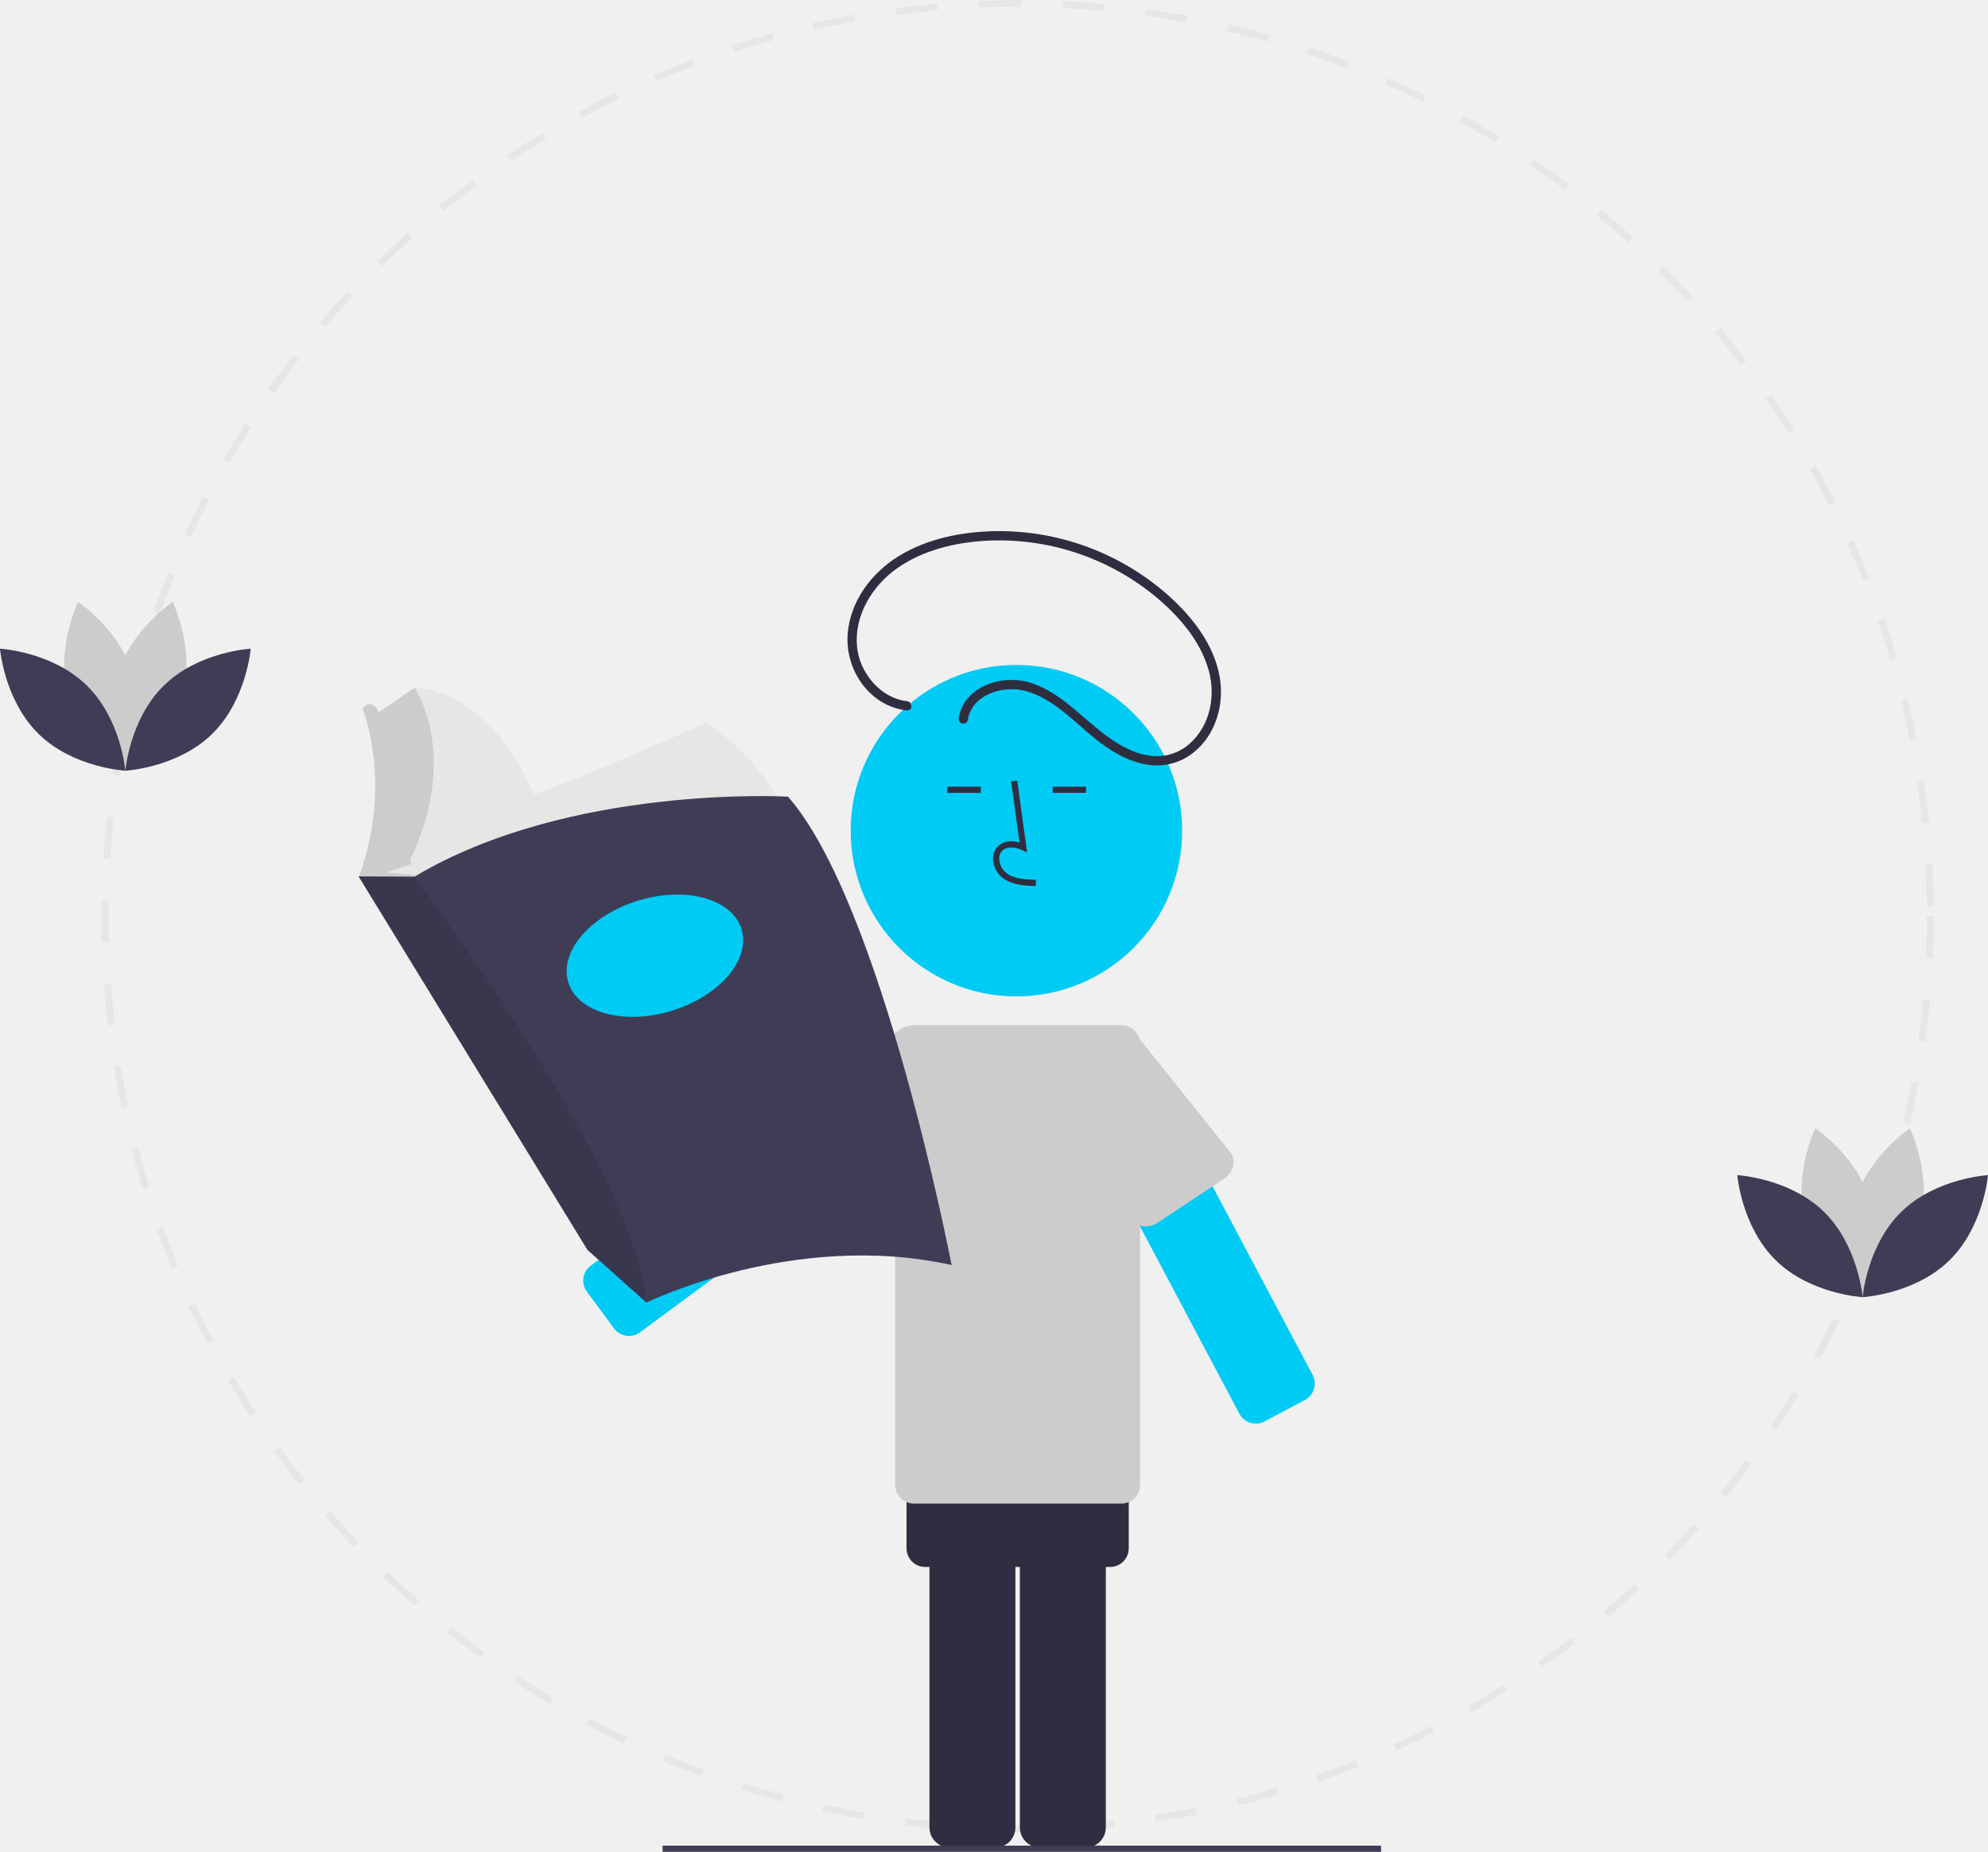
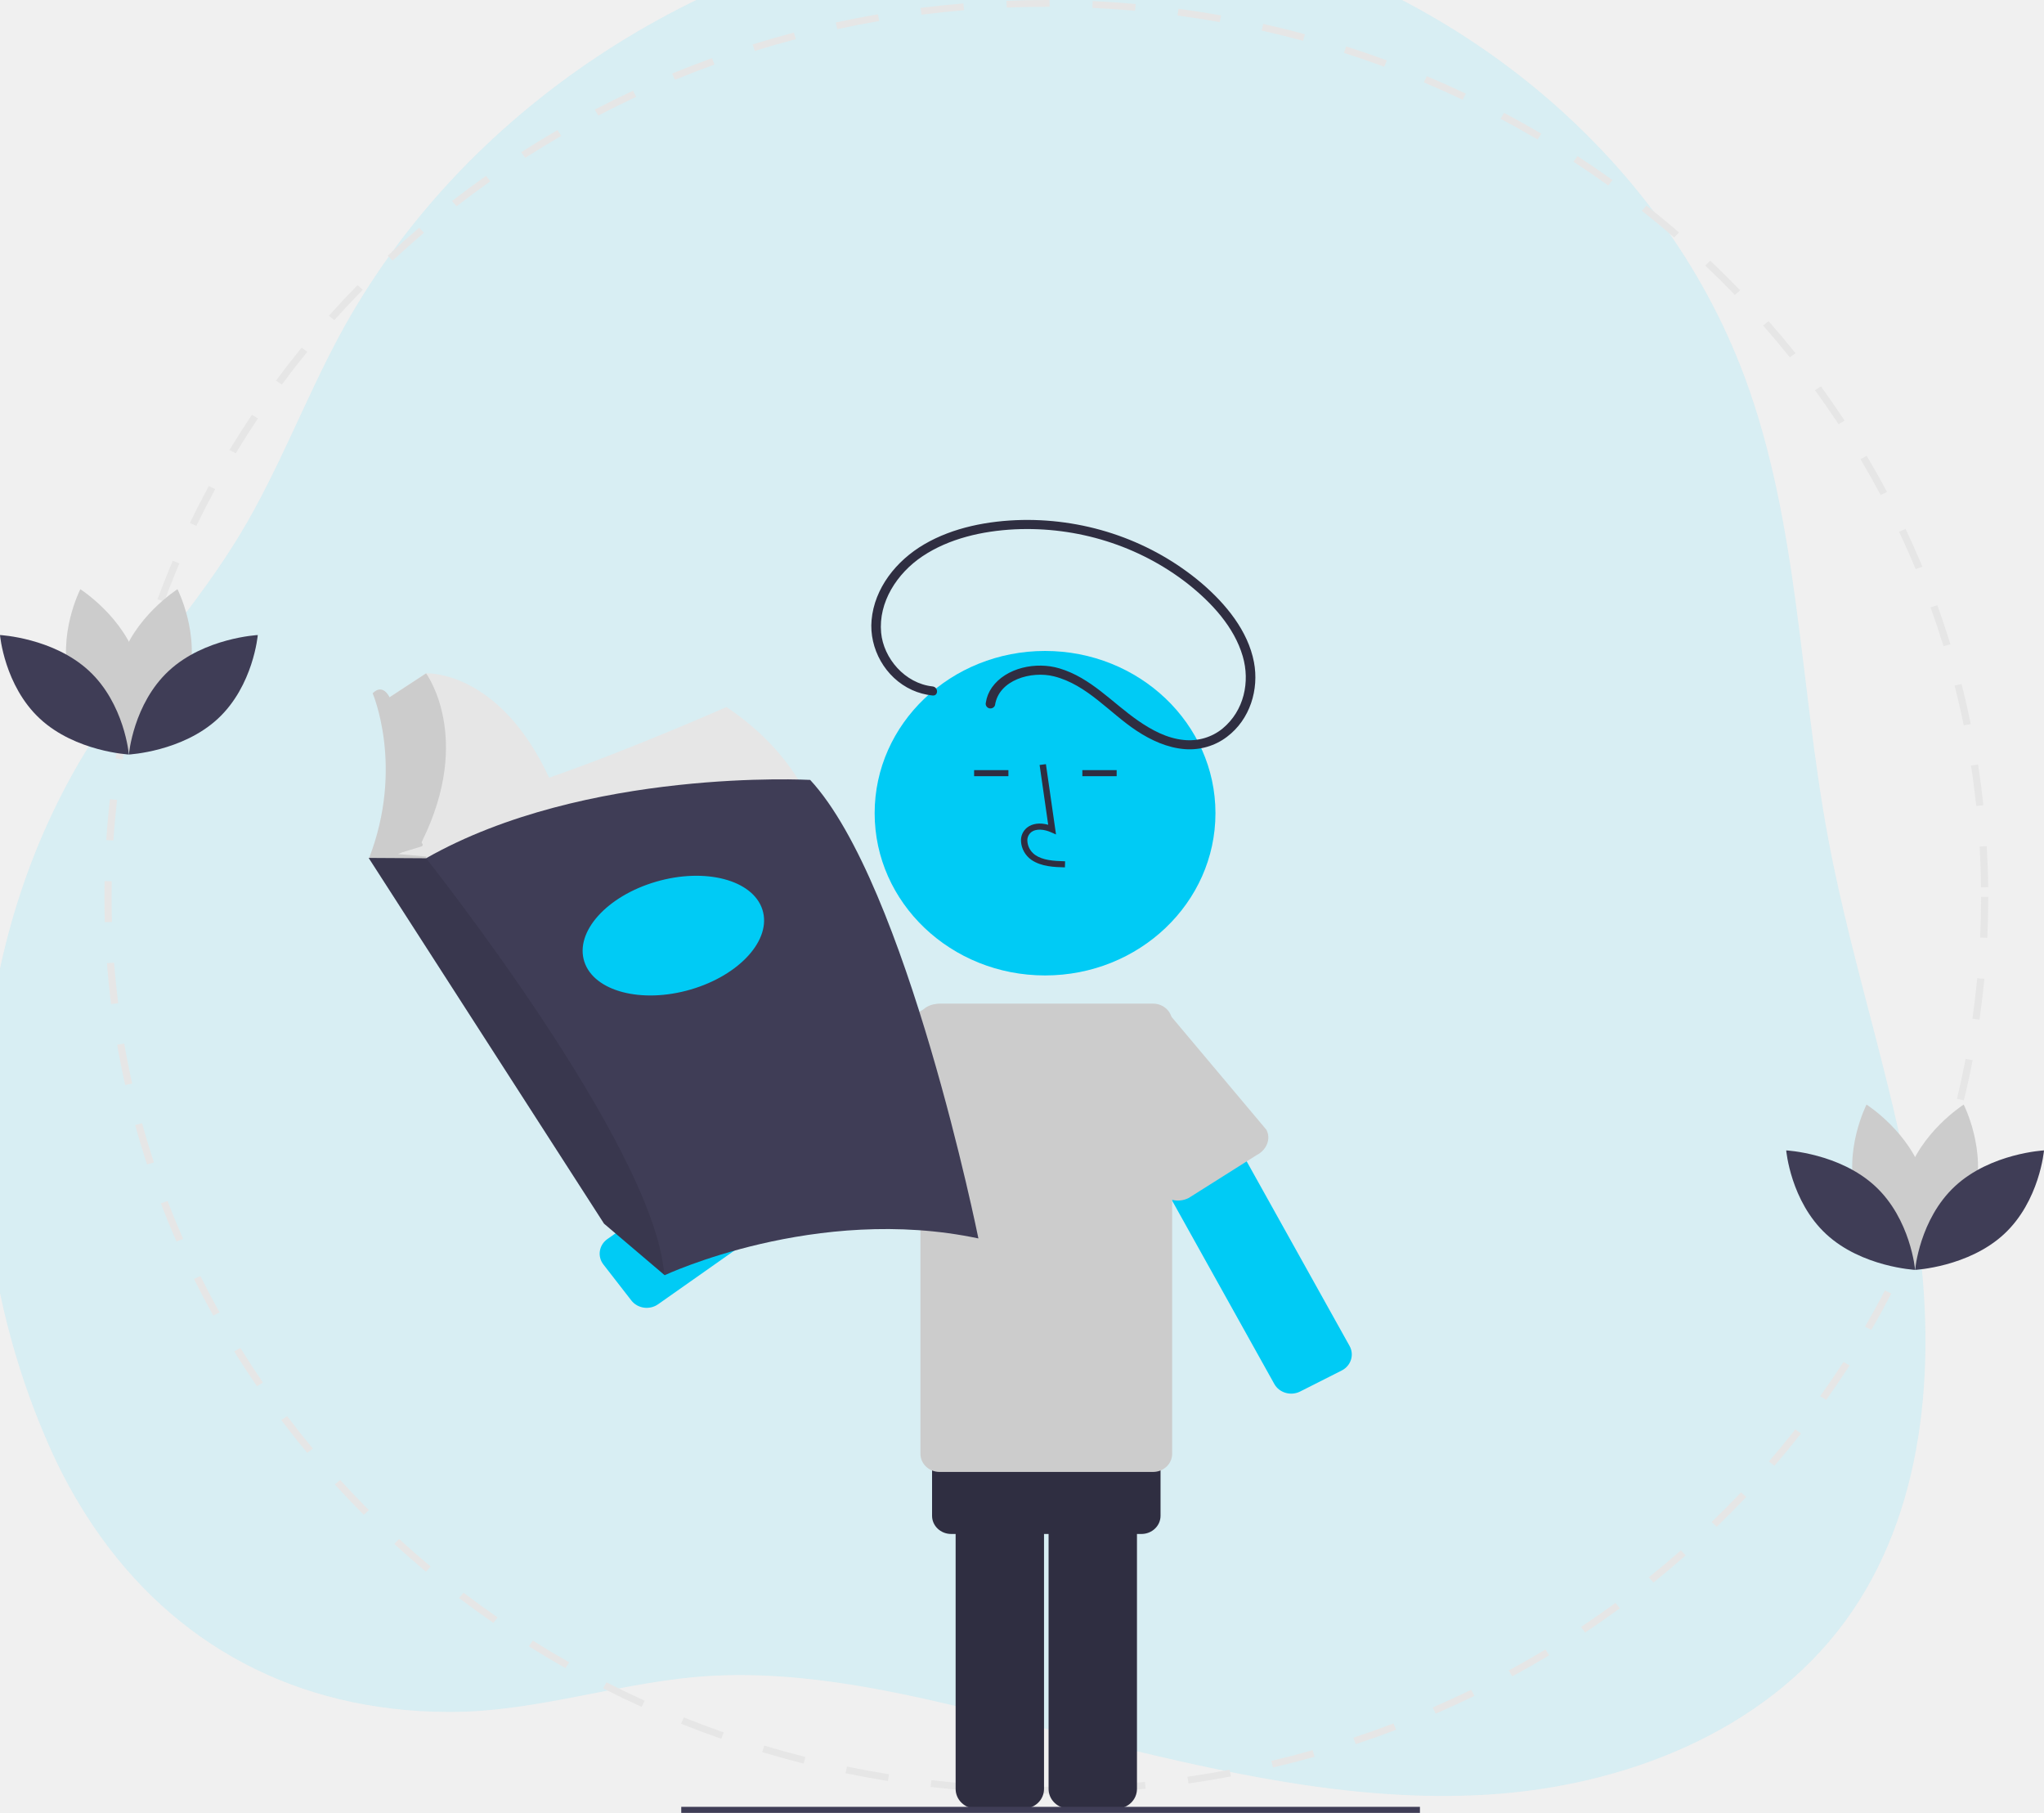
- <svg xmlns="http://www.w3.org/2000/svg" data-name="Layer 1" width="641.963" height="598" viewBox="0 0 641.963 598">
-   <path d="M607.641,742.658c-3.121,0-6.273-.049-9.368-.146l.07-2.247c4.443.138,8.978.177,13.442.115l.031,2.25Q609.732,742.657,607.641,742.658Zm17.711-.522-.132-2.245c4.45-.263,8.957-.632,13.396-1.096l.235,2.236c-4.473.469-9.014.841-13.499,1.105Zm-40.601-.35c-4.487-.344-9.022-.794-13.478-1.341l.275-2.232c4.422.542,8.922.99,13.375,1.33Zm67.533-2.474-.337-2.223c4.421-.671,8.877-1.45,13.239-2.317l.438,2.206c-4.396.873-8.884,1.659-13.34,2.334Zm-94.412-.823c-4.433-.751-8.907-1.615-13.299-2.568l.477-2.199c4.358.947,8.798,1.804,13.197,2.548Zm120.973-4.456-.54-2.184c4.34-1.073,8.704-2.26,12.972-3.525l.639,2.157c-4.3,1.275-8.698,2.47-13.071,3.551Zm-147.438-1.29c-4.348-1.157-8.724-2.429-13.006-3.783l.678-2.144c4.249,1.343,8.592,2.606,12.906,3.752ZM704.808,726.33l-.738-2.124c4.211-1.464,8.447-3.047,12.592-4.706l.835,2.089c-4.175,1.671-8.444,3.266-12.688,4.741Zm-199.258-1.762c-4.223-1.552-8.472-3.227-12.629-4.978l.873-2.074c4.125,1.738,8.341,3.4,12.532,4.941Zm224.374-8.288-.931-2.048c4.045-1.838,8.11-3.8,12.083-5.831l1.024,2.004c-4.004,2.046-8.1,4.023-12.175,5.875ZM480.539,714.037c-4.059-1.934-8.134-3.992-12.109-6.116l1.06-1.984c3.946,2.108,7.989,4.15,12.017,6.07Zm273.455-10.061-1.114-1.953c3.879-2.213,7.751-4.54,11.506-6.916l1.202,1.9C761.804,699.402,757.903,701.748,753.994,703.976Zm-297.377-2.72c-3.861-2.297-7.728-4.719-11.492-7.198l1.238-1.878c3.735,2.461,7.572,4.864,11.404,7.143ZM776.854,689.514l-1.287-1.843c3.652-2.552,7.297-5.224,10.833-7.942l1.371,1.784C784.208,684.251,780.535,686.944,776.854,689.514Zm-342.875-3.168c-3.631-2.637-7.258-5.4-10.781-8.213l1.404-1.758c3.496,2.791,7.096,5.533,10.699,8.149Zm364.334-13.324-1.45-1.72c3.404-2.872,6.792-5.866,10.071-8.898L808.46,664.056C805.157,667.111,801.743,670.127,798.312,673.022Zm-385.509-3.583c-3.382-2.961-6.741-6.042-9.985-9.156l1.558-1.623c3.22,3.091,6.553,6.148,9.909,9.088Zm405.388-14.804-1.602-1.58c3.138-3.18,6.243-6.471,9.225-9.781l1.672,1.505c-3.005,3.336-6.133,6.651-9.295,9.855Zm-424.928-3.95c-3.103-3.262-6.167-6.635-9.107-10.022L385.855,639.188c2.918,3.362,5.959,6.708,9.038,9.945ZM836.324,634.51l-1.738-1.428c2.835-3.45,5.626-7.01,8.299-10.584l1.801,1.347C841.994,627.446,839.181,631.034,836.324,634.51Zm-460.808-4.271c-2.786-3.521-5.53-7.155-8.154-10.803l1.826-1.314c2.605,3.619,5.328,7.227,8.093,10.722Zm477.038-17.431-1.861-1.263c2.509-3.694,4.966-7.496,7.303-11.302l1.918,1.178C857.557,605.254,855.081,609.086,852.553,612.807Zm-492.843-4.532c-2.451-3.758-4.85-7.624-7.131-11.495l1.938-1.142c2.264,3.841,4.645,7.679,7.077,11.408Zm507.033-18.572-1.968-1.087c2.16-3.908,4.258-7.922,6.238-11.93l2.017.997C871.035,581.721,868.919,585.765,866.743,589.703Zm-520.761-4.73c-2.098-3.965-4.132-8.034-6.046-12.092l2.034-.96c1.9,4.027,3.918,8.065,6,12Zm532.775-19.59-2.061-.903c1.793-4.094,3.514-8.287,5.117-12.461l2.1.806c-1.615,4.207-3.35,8.432-5.156,12.558Zm-544.305-4.854c-1.725-4.139-3.376-8.374-4.908-12.587l2.115-.769c1.52,4.182,3.159,8.383,4.87,12.491ZM888.485,540.04l-2.135-.707c1.404-4.23,2.729-8.554,3.937-12.852l2.166.609c-1.218,4.331-2.554,8.689-3.968,12.951ZM325.21,535.11c-1.338-4.287-2.596-8.667-3.738-13.019l2.176-.571c1.133,4.319,2.381,8.666,3.709,12.92Zm570.607-21.141-2.191-.51c1.007-4.336,1.928-8.764,2.737-13.158l2.212.406c-.815,4.43-1.743,8.891-2.758,13.262ZM318.339,508.914c-.938-4.394-1.787-8.87-2.523-13.307l2.219-.369c.731,4.404,1.574,8.846,2.505,13.206ZM900.72,487.336l-2.23-.305c.605-4.406,1.116-8.899,1.519-13.354l2.241.202c-.406,4.491-.921,9.017-1.53,13.457Zm-586.814-5.136c-.531-4.453-.966-8.989-1.295-13.48l2.244-.165c.326,4.459.758,8.959,1.285,13.379Zm589.26-21.832-2.247-.101c.2-4.458.302-8.979.302-13.437h2.25c0,4.493-.102,9.048-.304,13.539ZM311.929,455.191c-.077-2.758-.116-5.572-.116-8.363q0-2.597.044-5.184l2.25.04q-.045,2.567-.044,5.144c.001,2.769.04,5.563.115,8.301Zm589.275-11.501c-.046-4.46-.195-8.981-.443-13.437l2.245-.125c.249,4.49.4,9.045.447,13.539Zm-586.563-15.436-2.245-.141c.281-4.495.668-9.035,1.151-13.494l2.236.242C315.304,419.288,314.92,423.793,314.641,428.254ZM899.709,416.854c-.449-4.435-1.008-8.922-1.661-13.338l2.226-.328c.657,4.449,1.22,8.971,1.674,13.439Zm-582.175-15.318-2.223-.344c.689-4.45,1.49-8.936,2.38-13.334l2.205.446C319.013,392.669,318.218,397.121,317.535,401.536Zm578.243-11.266c-.858-4.388-1.826-8.806-2.878-13.129l2.186-.532c1.06,4.356,2.035,8.808,2.9,13.229ZM322.863,375.197l-2.182-.547c1.092-4.357,2.302-8.75,3.596-13.059l2.154.647C325.148,366.513,323.947,370.873,322.863,375.197ZM889.42,364.158c-1.254-4.283-2.625-8.592-4.074-12.808l2.127-.732c1.461,4.248,2.843,8.591,4.107,12.907Zm-558.812-14.735-2.122-.746c1.495-4.253,3.109-8.526,4.798-12.7l2.086.844c-1.676,4.142-3.278,8.383-4.761,12.603ZM880.684,338.743c-1.641-4.14-3.399-8.295-5.224-12.35l2.052-.924c1.84,4.086,3.611,8.273,5.264,12.444ZM340.704,324.455l-2.044-.939c1.879-4.092,3.879-8.195,5.944-12.196l1.999,1.031C344.553,316.322,342.569,320.394,340.704,324.455Zm528.97-10.164c-2.013-3.971-4.147-7.951-6.34-11.827l1.957-1.108c2.211,3.906,4.36,7.916,6.389,11.918Zm-516.622-13.756-1.95-1.123c2.244-3.897,4.611-7.797,7.035-11.593l1.896,1.211c-2.405,3.767-4.754,7.638-6.981,11.505Zm503.406-9.601c-2.377-3.784-4.866-7.554-7.398-11.205l1.848-1.282c2.552,3.679,5.061,7.478,7.455,11.291ZM367.532,277.86l-1.839-1.296c2.593-3.678,5.305-7.344,8.061-10.897l1.777,1.379C372.797,270.572,370.105,274.21,367.532,277.86Zm473.623-8.99c-2.711-3.551-5.534-7.081-8.393-10.491l1.725-1.445c2.88,3.437,5.725,6.993,8.457,10.571ZM384.014,256.611l-1.712-1.459c2.91-3.418,5.944-6.821,9.016-10.113l1.644,1.535C389.913,249.841,386.903,253.218,384.014,256.611Zm439.885-8.333c-3.022-3.289-6.157-6.55-9.316-9.689L816.169,236.993c3.183,3.164,6.341,6.449,9.386,9.763Zm-421.545-11.32-1.573-1.608c3.217-3.147,6.546-6.258,9.893-9.247l1.498,1.678C408.85,230.747,405.547,233.834,402.354,236.958Zm402.482-7.626c-3.312-3.004-6.731-5.966-10.163-8.805l1.435-1.733c3.457,2.86,6.903,5.845,10.24,8.872ZM422.396,219.06l-1.42-1.744c3.479-2.833,7.075-5.628,10.688-8.306l1.34,1.807C429.418,213.475,425.849,216.248,422.396,219.06Zm361.723-6.869c-3.573-2.691-7.25-5.331-10.927-7.847l1.27-1.856c3.706,2.535,7.41,5.195,11.011,7.906ZM443.973,203.068l-1.256-1.866c3.724-2.506,7.557-4.959,11.395-7.294l1.169,1.922C451.473,198.147,447.669,200.582,443.973,203.068Zm317.942-6.064c-3.802-2.353-7.706-4.646-11.603-6.818l1.094-1.965c3.928,2.188,7.862,4.5,11.693,6.87Zm-295.009-7.885-1.08-1.974c3.94-2.156,7.979-4.247,12.006-6.217l.989,2.021c-3.996,1.955-8.005,4.03-11.915,6.17Zm271.499-5.212c-4.003-1.994-8.103-3.921-12.187-5.726l.91-2.057c4.116,1.819,8.248,3.761,12.282,5.77Zm-247.403-6.574-.894-2.064c4.117-1.784,8.329-3.496,12.517-5.087l.799,2.104C499.266,173.864,495.087,175.562,491.001,177.333Zm222.773-4.313c-4.165-1.615-8.428-3.156-12.672-4.58l.716-2.133c4.275,1.435,8.571,2.988,12.769,4.616Zm-197.68-5.215-.701-2.138c4.275-1.402,8.637-2.721,12.964-3.921l.601,2.167C524.665,165.104,520.337,166.413,516.095,167.804Zm172.17-3.345c-4.291-1.223-8.667-2.362-13.007-3.385l.516-2.189c4.374,1.031,8.783,2.179,13.108,3.411Zm-146.274-3.842-.501-2.193c4.383-1.001,8.848-1.914,13.269-2.711l.4,2.213C550.77,158.719,546.34,159.624,541.99,160.618Zm120.117-2.325c-4.381-.822-8.843-1.554-13.263-2.174l.312-2.228c4.454.626,8.951,1.363,13.366,2.191Zm-93.67-2.448-.298-2.23c4.453-.594,8.982-1.094,13.461-1.484l.196,2.241C577.351,154.759,572.858,155.255,568.437,155.845Zm67.058-1.291c-4.431-.417-8.941-.739-13.407-.955l.11-2.247c4.498.218,9.043.542,13.508.963Zm-40.285-1.045-.094-2.247c4.135-.172,8.348-.26,12.526-.261l1.018.002-.007,2.25-1.012-.002C603.496,153.251,599.313,153.338,595.21,153.509Z" transform="translate(-279.0186 -151)" fill="#e6e6e6" />
-   <path d="M608.349,741.121V618.107a6.508,6.508,0,0,1,6.5-6.5h14.76a6.508,6.508,0,0,1,6.5,6.5V741.121a6.508,6.508,0,0,1-6.5,6.5H614.849A6.508,6.508,0,0,1,608.349,741.121Z" transform="translate(-279.0186 -151)" fill="#2f2e41" />
-   <path d="M579.156,741.121V618.107a6.508,6.508,0,0,1,6.5-6.5H600.416a6.508,6.508,0,0,1,6.5,6.5V741.121a6.508,6.508,0,0,1-6.5,6.5H585.656A6.508,6.508,0,0,1,579.156,741.121Z" transform="translate(-279.0186 -151)" fill="#2f2e41" />
-   <rect x="292.734" y="426.494" width="71.76" height="79.506" rx="6" fill="#2f2e41" />
-   <path d="M507.168,384.226s-30.159,14.01-55.68,23.302c-15.837-35.751-38.653-34.413-38.653-34.413l-13.832,9.524,2.494,14.286-.68,23.356-3.628,12.245,5.206.941,2.941.533.443-.401a30.219,30.219,0,0,0-.881,8.904l130.841-20.408S531.204,401.006,507.168,384.226Z" transform="translate(-279.0186 -151)" fill="#e6e6e6" />
-   <rect x="513.827" y="466.41" width="26.76" height="135.014" rx="6" transform="translate(132.1563 1124.235) rotate(-126.4665)" fill="#00cbf5" />
-   <rect x="648.848" y="479.41" width="26.76" height="135.014" rx="6" transform="translate(-458.1276 223.2418) rotate(-27.95414)" fill="#00cbf5" />
-   <path d="M673.651,532.053l-21.293,14.116c-3.254,1.727-7.151.754-8.704-2.173l-23.515-44.311c-1.553-2.927-.175-6.7,3.079-8.426l14.493-7.691c3.254-1.727,7.151-.754,8.704,2.173l30.315,37.887C678.283,526.553,676.904,530.326,673.651,532.053Z" transform="translate(-279.0186 -151)" fill="#ccc" />
-   <path d="M528.551,519.072l13.839,18.379a6,6,0,0,0,8.481.269l36.576-34.331a6,6,0,0,0,.269-8.481L577.615,484.146a6,6,0,0,0-8.481-.269L528.819,510.591A6,6,0,0,0,528.551,519.072Z" transform="translate(-279.0186 -151)" fill="#ccc" />
-   <rect x="289.083" y="331.059" width="79.062" height="154.476" rx="6" fill="#ccc" />
-   <circle cx="328.222" cy="268.242" r="53.519" fill="#00cbf5" />
-   <path d="M613.479,437.111c-3.307-.093-7.422-.208-10.589-2.522a8.131,8.131,0,0,1-3.2-6.073,5.47,5.47,0,0,1,1.86-4.492c1.654-1.398,4.072-1.729,6.678-.961l-2.699-19.727,1.982-.271,3.172,23.19-1.654-.759c-1.917-.881-4.551-1.328-6.188.055a3.514,3.514,0,0,0-1.152,2.895,6.146,6.146,0,0,0,2.381,4.528c2.464,1.801,5.745,2.034,9.466,2.138Z" transform="translate(-279.0186 -151)" fill="#2f2e41" />
-   <rect x="305.939" y="254.037" width="10.771" height="2" fill="#2f2e41" />
-   <rect x="339.939" y="254.037" width="10.771" height="2" fill="#2f2e41" />
-   <path d="M571.885,377.419c-8.674-.989-15.392-9.3-16.13-17.733-.878-10.032,4.965-19.56,12.98-25.19,8.382-5.887,18.826-8.346,28.93-8.887A79.51,79.51,0,0,1,652.013,343.523c7.571,6.288,14.643,14.299,17.323,23.974,2.328,8.403.433,17.922-6.325,23.807a15.976,15.976,0,0,1-12.26,3.775c-5.244-.544-10.082-3.302-14.27-6.347-8.147-5.923-14.835-14.175-24.76-17.271-7.278-2.27-16.722-.272-21.169,6.309a11.979,11.979,0,0,0-1.913,5.019,1.553,1.553,0,0,0,1.048,1.845,1.509,1.509,0,0,0,1.845-1.048c1.168-8.289,11.36-11.383,18.513-9.489,10.429,2.76,17.429,12.066,25.985,17.979,4.499,3.109,9.615,5.594,15.132,6.04a18.791,18.791,0,0,0,13.203-4.056c7.31-5.772,10.105-15.699,8.489-24.637-1.872-10.35-8.838-19.221-16.482-26.089a82.447,82.447,0,0,0-56.344-20.814c-10.574.243-21.606,2.426-30.715,8.014-8.836,5.421-15.665,14.49-16.558,25.032-.786,9.279,4.193,18.984,12.738,23.049a19.949,19.949,0,0,0,6.392,1.804c1.915.218,1.899-2.783,0-3Z" transform="translate(-279.0186 -151)" fill="#2f2e41" />
-   <path d="M405.238,432.186l6.349-2.041c.68-1.304-.565-.467.029-1.735,16.064-34.271,1.218-55.296,1.218-55.296L401.35,381.022c-.028-.065-.051-.132-.08-.198 0,0-2.041-4.535-5.215-1.134,0,0,9.977,24.264-1.134,54.423l12.925,5.896,4.989-5.896.113-.567-8.928-.812Z" transform="translate(-279.0186 -151)" fill="#ccc" />
-   <path d="M586.307,559.512c-51.021-11.338-98.528,12.132-98.528,12.132l-.129-.116L468.731,554.637,394.807,434l18.028.113c50.114-29.932,120.637-25.851,120.637-25.851C563.858,442.73,586.307,559.512,586.307,559.512Z" transform="translate(-279.0186 -151)" fill="#3f3d56" />
-   <path d="M487.65,571.529,468.731,554.637,394.807,434l18.028.113S484.686,529.011,487.65,571.529Z" transform="translate(-279.0186 -151)" opacity="0.1" style="isolation:isolate" />
-   <ellipse cx="490.501" cy="459.624" rx="29.252" ry="18.594" transform="translate(-392.2349 13.03807) rotate(-17.05185)" fill="#00cbf5" />
-   <path d="M338.03,375.508c-4.074,15.059-18.028,24.386-18.028,24.386s-7.349-15.089-3.275-30.149,18.028-24.386,18.028-24.386S342.104,360.449,338.03,375.508Z" transform="translate(-279.0186 -151)" fill="#ccc" />
-   <path d="M300.97,375.508c4.074,15.059,18.028,24.386,18.028,24.386s7.349-15.089,3.275-30.149-18.028-24.386-18.028-24.386S296.896,360.449,300.97,375.508Z" transform="translate(-279.0186 -151)" fill="#ccc" />
-   <path d="M306.956,372.271c11.179,10.882,12.544,27.61,12.544,27.61s-16.759-.915-27.937-11.797-12.544-27.61-12.544-27.61S295.777,361.389,306.956,372.271Z" transform="translate(-279.0186 -151)" fill="#3f3d56" />
-   <path d="M332.044,372.271c-11.179,10.882-12.544,27.61-12.544,27.61s16.759-.915,27.937-11.797,12.544-27.61,12.544-27.61S343.223,361.389,332.044,372.271Z" transform="translate(-279.0186 -151)" fill="#3f3d56" />
-   <path d="M899.03,545.508c-4.074,15.059-18.028,24.386-18.028,24.386s-7.349-15.089-3.275-30.149,18.028-24.386,18.028-24.386S903.104,530.449,899.03,545.508Z" transform="translate(-279.0186 -151)" fill="#ccc" />
-   <path d="M861.97,545.508c4.074,15.059,18.028,24.386,18.028,24.386s7.349-15.089,3.275-30.149-18.028-24.386-18.028-24.386S857.896,530.449,861.97,545.508Z" transform="translate(-279.0186 -151)" fill="#ccc" />
-   <path d="M867.956,542.271c11.179,10.882,12.544,27.61,12.544,27.61s-16.759-.915-27.937-11.797-12.544-27.61-12.544-27.61S856.777,531.389,867.956,542.271Z" transform="translate(-279.0186 -151)" fill="#3f3d56" />
-   <path d="M893.044,542.271c-11.179,10.882-12.544,27.61-12.544,27.61s16.759-.915,27.937-11.797,12.544-27.61,12.544-27.61S904.223,531.389,893.044,542.271Z" transform="translate(-279.0186 -151)" fill="#3f3d56" />
-   <rect x="213.963" y="596" width="232" height="2" fill="#3f3d56" />
+ <svg xmlns="http://www.w3.org/2000/svg" width="362" height="321" viewBox="0 0 362 321" fill="none">
+   <g clip-path="url(#clip0_80_16)">
+     <path opacity="0.18" d="M326.655 287.241C312.292 306.695 287.592 316.277 263.512 317.76C239.432 319.243 215.549 313.612 192.119 307.836C171.168 302.651 148.255 295.62 126.437 296.709C110.628 297.487 95.531 303.19 79.402 303.128C52.441 303.035 30.695 291.171 16.538 270.235C13.451 265.649 10.786 260.789 8.577 255.717C8.557 255.624 8.519 255.536 8.464 255.458C-8.966 215.627 -6.86 166.672 17.117 129.983C25.088 117.778 35.073 106.973 42.591 94.487C49.344 83.267 53.949 70.896 60.145 59.375C81.757 19.337 124.01 -7.8 168.752 -13.753C184.506 -15.913 200.515 -15.263 216.044 -11.834C257.224 -2.564 294.211 27.021 308.977 66.738C318.601 92.662 318.683 121.076 323.743 148.296C328.121 171.856 336.278 194.639 339.614 218.365C342.949 242.091 340.873 267.985 326.655 287.241Z" fill="#68E1FD" />
+     <path d="M185.309 317.595C183.549 317.595 181.772 317.569 180.027 317.517L180.066 316.311C182.572 316.385 185.129 316.406 187.646 316.373L187.663 317.58C186.88 317.59 186.095 317.595 185.309 317.595ZM195.296 317.315L195.222 316.11C197.731 315.969 200.272 315.771 202.775 315.522L202.908 316.722C200.386 316.974 197.825 317.174 195.296 317.315V317.315ZM172.401 317.127C169.871 316.943 167.314 316.701 164.801 316.407L164.956 315.209C167.449 315.5 169.987 315.74 172.498 315.923L172.401 317.127ZM210.483 315.799L210.293 314.606C212.786 314.246 215.298 313.828 217.758 313.362L218.005 314.546C215.526 315.015 212.995 315.437 210.483 315.799ZM157.244 315.358C154.745 314.954 152.221 314.491 149.745 313.979L150.014 312.799C152.472 313.307 154.975 313.767 157.456 314.167L157.244 315.358ZM225.46 312.966L225.156 311.793C227.603 311.217 230.064 310.581 232.47 309.901L232.831 311.059C230.406 311.744 227.926 312.385 225.46 312.966ZM142.321 312.273C139.869 311.652 137.401 310.97 134.987 310.243L135.369 309.092C137.765 309.813 140.214 310.49 142.647 311.106L142.321 312.273ZM240.101 308.831L239.685 307.691C242.059 306.905 244.448 306.055 246.785 305.165L247.256 306.286C244.901 307.183 242.494 308.039 240.101 308.831L240.101 308.831ZM127.74 307.885C125.359 307.052 122.963 306.153 120.619 305.213L121.111 304.1C123.437 305.033 125.815 305.925 128.178 306.752L127.74 307.885ZM254.264 303.436L253.739 302.337C256.019 301.351 258.312 300.298 260.552 299.207L261.13 300.283C258.872 301.382 256.562 302.442 254.264 303.436ZM113.637 302.232C111.348 301.194 109.05 300.09 106.808 298.949L107.406 297.884C109.631 299.016 111.911 300.112 114.182 301.143L113.637 302.232ZM267.837 296.832L267.208 295.783C269.396 294.595 271.579 293.346 273.697 292.071L274.374 293.091C272.241 294.377 270.041 295.635 267.837 296.832ZM100.147 295.372C97.97 294.139 95.79 292.839 93.667 291.508L94.365 290.5C96.471 291.82 98.635 293.111 100.796 294.334L100.147 295.372ZM280.727 289.069L280.001 288.079C282.061 286.709 284.116 285.275 286.11 283.816L286.883 284.774C284.874 286.244 282.803 287.689 280.727 289.069ZM87.381 287.368C85.334 285.952 83.288 284.469 81.302 282.959L82.093 282.016C84.065 283.514 86.095 284.986 88.126 286.391L87.381 287.368ZM292.828 280.216L292.01 279.292C293.93 277.75 295.84 276.144 297.689 274.516L298.55 275.403C296.687 277.043 294.762 278.662 292.828 280.216ZM75.441 278.292C73.534 276.703 71.639 275.049 69.81 273.378L70.689 272.506C72.504 274.165 74.384 275.806 76.276 277.384L75.441 278.292ZM304.037 270.346L303.134 269.498C304.904 267.791 306.654 266.024 308.336 264.248L309.279 265.055C307.584 266.846 305.82 268.626 304.037 270.346V270.346ZM64.422 268.225C62.672 266.474 60.945 264.664 59.286 262.845L60.245 262.054C61.89 263.859 63.605 265.655 65.341 267.393L64.422 268.225ZM314.262 259.543L313.282 258.776C314.881 256.924 316.455 255.013 317.962 253.095L318.978 253.818C317.459 255.751 315.873 257.677 314.262 259.543ZM54.414 257.25C52.843 255.361 51.296 253.409 49.816 251.451L50.846 250.746C52.315 252.689 53.85 254.625 55.409 256.501L54.414 257.25ZM323.414 247.893L322.365 247.215C323.779 245.232 325.165 243.192 326.482 241.148L327.564 241.781C326.235 243.839 324.839 245.896 323.414 247.893ZM45.502 245.46C44.12 243.443 42.767 241.368 41.481 239.29L42.573 238.677C43.85 240.739 45.193 242.799 46.564 244.8L45.502 245.46ZM331.415 235.491L330.305 234.908C331.523 232.81 332.706 230.655 333.823 228.503L334.96 229.039C333.835 231.206 332.643 233.377 331.415 235.491ZM37.761 232.952C36.578 230.824 35.431 228.64 34.351 226.462L35.498 225.946C36.57 228.108 37.708 230.275 38.882 232.387L37.761 232.952ZM338.19 222.437L337.028 221.952C338.039 219.754 339.009 217.504 339.913 215.263L341.098 215.696C340.187 217.954 339.208 220.222 338.19 222.437V222.437ZM31.259 219.831C30.286 217.609 29.355 215.336 28.491 213.074L29.683 212.661C30.54 214.906 31.465 217.162 32.429 219.366L31.259 219.831ZM343.676 208.832L342.471 208.453C343.263 206.182 344.01 203.861 344.691 201.554L345.913 201.881C345.226 204.206 344.473 206.545 343.676 208.832L343.676 208.832ZM26.047 206.186C25.292 203.885 24.583 201.534 23.939 199.198L25.166 198.891C25.805 201.21 26.509 203.543 27.258 205.826L26.047 206.186ZM347.81 194.838L346.574 194.564C347.142 192.237 347.661 189.86 348.118 187.501L349.365 187.719C348.906 190.097 348.383 192.492 347.81 194.838L347.81 194.838ZM22.173 192.124C21.644 189.766 21.165 187.363 20.75 184.981L22.001 184.783C22.413 187.147 22.888 189.532 23.413 191.872L22.173 192.124ZM350.575 180.541L349.317 180.377C349.658 178.012 349.946 175.601 350.174 173.209L351.437 173.318C351.208 175.728 350.918 178.158 350.575 180.541L350.575 180.541ZM19.673 177.784C19.373 175.394 19.128 172.959 18.942 170.548L20.208 170.46C20.392 172.853 20.636 175.269 20.933 177.641L19.673 177.784ZM351.954 166.065L350.687 166.011C350.799 163.618 350.857 161.191 350.857 158.798H352.126C352.126 161.209 352.068 163.655 351.954 166.065L351.954 166.065ZM18.558 163.287C18.515 161.806 18.493 160.295 18.492 158.798C18.492 157.868 18.501 156.941 18.517 156.015L19.786 156.036C19.769 156.955 19.761 157.876 19.761 158.798C19.761 160.284 19.783 161.784 19.826 163.254L18.558 163.287ZM350.848 157.113C350.822 154.719 350.737 152.292 350.598 149.9L351.864 149.833C352.005 152.243 352.09 154.688 352.116 157.1L350.848 157.113ZM20.087 148.827L18.821 148.752C18.979 146.339 19.198 143.902 19.47 141.508L20.731 141.638C20.461 144.014 20.244 146.432 20.087 148.827ZM350.005 142.708C349.751 140.327 349.436 137.918 349.068 135.548L350.323 135.372C350.694 137.76 351.011 140.187 351.267 142.586L350.005 142.708ZM21.719 134.485L20.465 134.301C20.854 131.912 21.306 129.504 21.808 127.143L23.051 127.383C22.553 129.725 22.105 132.115 21.719 134.485ZM347.788 128.438C347.304 126.082 346.758 123.711 346.165 121.39L347.398 121.105C347.995 123.443 348.545 125.833 349.033 128.206L347.788 128.438ZM24.724 120.346L23.493 120.053C24.109 117.714 24.792 115.356 25.521 113.043L26.736 113.39C26.012 115.685 25.335 118.025 24.724 120.346ZM344.203 114.421C343.495 112.122 342.722 109.809 341.905 107.546L343.105 107.153C343.928 109.433 344.708 111.765 345.421 114.081L344.203 114.421ZM29.091 106.511L27.894 106.111C28.737 103.828 29.647 101.534 30.599 99.293L31.776 99.746C30.831 101.97 29.927 104.246 29.091 106.511H29.091ZM339.277 100.778C338.351 98.556 337.36 96.326 336.331 94.149L337.488 93.653C338.525 95.847 339.524 98.094 340.456 100.333L339.277 100.778ZM34.784 93.109L33.632 92.605C34.691 90.408 35.819 88.206 36.983 86.058L38.111 86.612C36.955 88.743 35.836 90.929 34.784 93.109ZM333.068 87.653C331.933 85.521 330.73 83.385 329.493 81.304L330.597 80.709C331.843 82.806 333.055 84.959 334.199 87.107L333.068 87.653ZM41.747 80.269L40.648 79.666C41.913 77.575 43.248 75.481 44.614 73.444L45.683 74.093C44.327 76.115 43.003 78.193 41.747 80.269H41.747ZM325.615 75.115C324.275 73.084 322.871 71.06 321.443 69.1L322.485 68.412C323.924 70.387 325.339 72.426 326.689 74.473L325.615 75.115ZM49.912 68.097L48.875 67.401C50.338 65.427 51.867 63.459 53.421 61.552L54.423 62.292C52.881 64.185 51.363 66.138 49.912 68.097ZM316.986 63.272C315.457 61.365 313.866 59.471 312.253 57.64L313.226 56.864C314.85 58.709 316.454 60.618 317.995 62.539L316.986 63.272ZM59.206 56.691L58.241 55.908C59.882 54.073 61.593 52.246 63.325 50.479L64.252 51.303C62.533 53.057 60.836 54.87 59.206 56.691ZM307.256 52.218C305.552 50.452 303.784 48.702 302.002 47.017L302.897 46.16C304.692 47.859 306.473 49.622 308.19 51.401L307.256 52.218ZM69.548 46.141L68.661 45.278C70.475 43.589 72.352 41.919 74.24 40.314L75.085 41.215C73.212 42.807 71.349 44.465 69.548 46.141H69.548ZM296.506 42.048C294.639 40.435 292.711 38.845 290.775 37.321L291.584 36.391C293.534 37.926 295.477 39.528 297.359 41.153L296.506 42.048ZM80.85 36.534L80.049 35.598C82.011 34.077 84.039 32.577 86.076 31.139L86.832 32.109C84.81 33.536 82.797 35.024 80.85 36.534ZM284.824 32.847C282.809 31.402 280.736 29.985 278.662 28.634L279.378 27.638C281.468 28.999 283.557 30.426 285.587 31.882L284.824 32.847ZM93.017 27.95L92.309 26.948C94.409 25.603 96.571 24.286 98.735 23.033L99.394 24.064C97.246 25.308 95.101 26.615 93.017 27.95ZM272.303 24.695C270.159 23.431 267.958 22.2 265.76 21.035L266.377 19.98C268.592 21.154 270.81 22.395 272.971 23.667L272.303 24.695ZM105.949 20.462L105.34 19.402C107.561 18.245 109.839 17.122 112.11 16.065L112.668 17.15C110.414 18.199 108.154 19.313 105.949 20.462L105.949 20.462ZM259.046 17.664C256.789 16.593 254.476 15.559 252.173 14.59L252.686 13.486C255.007 14.462 257.337 15.504 259.612 16.583L259.046 17.664ZM119.536 14.135L119.032 13.027C121.354 12.069 123.728 11.151 126.09 10.297L126.541 11.426C124.197 12.273 121.84 13.185 119.536 14.135L119.536 14.135ZM245.157 11.82C242.808 10.953 240.404 10.126 238.012 9.361L238.415 8.216C240.826 8.987 243.249 9.82 245.616 10.694L245.157 11.82ZM133.686 9.02L133.291 7.873C135.702 7.121 138.162 6.412 140.601 5.768L140.941 6.931C138.519 7.571 136.078 8.274 133.686 9.02L133.686 9.02ZM230.772 7.225C228.352 6.568 225.885 5.957 223.437 5.408L223.728 4.232C226.195 4.786 228.681 5.402 231.12 6.063L230.772 7.225ZM148.289 5.163L148.006 3.985C150.478 3.448 152.995 2.958 155.489 2.53L155.714 3.718C153.239 4.143 150.741 4.629 148.289 5.163V5.163ZM216.022 3.915C213.552 3.473 211.036 3.081 208.543 2.747L208.719 1.552C211.231 1.887 213.767 2.283 216.256 2.728L216.022 3.915ZM163.202 2.601L163.034 1.404C165.545 1.085 168.099 0.816 170.625 0.607L170.735 1.81C168.229 2.018 165.695 2.284 163.202 2.601L163.202 2.601ZM201.016 1.908C198.517 1.684 195.974 1.511 193.456 1.395L193.518 0.189C196.054 0.306 198.617 0.48 201.135 0.706L201.016 1.908ZM178.299 1.347L178.246 0.14C180.577 0.048 182.953 0.001 185.309 0L185.883 0.001L185.88 1.208L185.309 1.208C182.971 1.208 180.613 1.255 178.299 1.347V1.347Z" fill="#E6E6E6" />
+     <path d="M185.708 316.771V250.738C185.709 249.813 186.095 248.926 186.783 248.272C187.47 247.618 188.401 247.25 189.373 247.249H197.696C198.668 247.25 199.599 247.618 200.287 248.272C200.974 248.926 201.36 249.813 201.361 250.738V316.771C201.36 317.696 200.974 318.583 200.287 319.237C199.599 319.891 198.668 320.259 197.696 320.26H189.373C188.401 320.259 187.47 319.891 186.783 319.237C186.095 318.583 185.709 317.696 185.708 316.771Z" fill="#2F2E41" />
+     <path d="M169.246 316.771V250.738C169.247 249.813 169.634 248.926 170.321 248.272C171.008 247.618 171.94 247.25 172.912 247.249H181.235C182.206 247.25 183.138 247.618 183.825 248.272C184.512 248.926 184.899 249.813 184.9 250.738V316.771C184.899 317.696 184.512 318.583 183.825 319.237C183.138 319.891 182.206 320.259 181.235 320.26H172.912C171.94 320.259 171.008 319.891 170.321 319.237C169.634 318.583 169.247 317.696 169.246 316.771Z" fill="#2F2E41" />
+     <path d="M202.153 228.938H168.455C166.586 228.938 165.072 230.38 165.072 232.158V268.395C165.072 270.173 166.586 271.615 168.455 271.615H202.153C204.022 271.615 205.536 270.173 205.536 268.395V232.158C205.536 230.38 204.022 228.938 202.153 228.938Z" fill="#2F2E41" />
+     <path d="M128.652 125.193C128.652 125.193 111.646 132.714 97.254 137.701C88.324 118.51 75.458 119.229 75.458 119.229L67.658 124.341L69.065 132.01L68.681 144.547L66.635 151.12L69.571 151.625L71.23 151.911L71.48 151.696C71.066 153.257 70.898 154.868 70.983 156.476L144.764 145.521C144.764 145.521 142.206 134.201 128.652 125.193Z" fill="#E6E6E6" />
+     <path d="M106.865 223.898L111.812 230.269C112.923 231.7 115.041 232.002 116.544 230.945L172.329 191.699C173.832 190.641 174.15 188.625 173.039 187.194L168.093 180.823C166.982 179.392 164.864 179.09 163.361 180.147L107.575 219.393C106.073 220.451 105.755 222.467 106.865 223.898Z" fill="#00CBF5" />
+     <path d="M201.922 178.658L194.57 182.372C192.919 183.206 192.291 185.156 193.167 186.727L225.684 245.055C226.56 246.626 228.608 247.224 230.259 246.39L237.611 242.676C239.261 241.843 239.889 239.893 239.013 238.322L206.496 179.993C205.62 178.422 203.572 177.824 201.922 178.658Z" fill="#00CBF5" />
+     <path d="M222.531 204.545L210.524 212.122C208.689 213.049 206.492 212.527 205.616 210.955L192.356 187.17C191.48 185.598 192.257 183.573 194.092 182.646L202.265 178.518C204.099 177.591 206.297 178.113 207.173 179.685L224.267 200.022C225.143 201.593 224.366 203.618 222.531 204.545Z" fill="#CCCCCC" />
+     <path d="M140.71 197.577L148.514 207.443C149.128 208.066 149.977 208.431 150.874 208.458C151.771 208.485 152.642 208.172 153.296 207.587L173.922 189.158C174.576 188.574 174.959 187.766 174.988 186.912C175.016 186.058 174.687 185.229 174.073 184.606L168.377 178.829C167.763 178.206 166.914 177.841 166.017 177.814C165.12 177.787 164.249 178.1 163.595 178.685L140.861 193.025C140.207 193.609 139.824 194.417 139.795 195.271C139.767 196.125 140.096 196.954 140.71 197.577Z" fill="#CCCCCC" />
+     <path d="M204.212 177.709H166.396C164.527 177.709 163.012 179.151 163.012 180.93V257.409C163.012 259.188 164.527 260.63 166.396 260.63H204.212C206.081 260.63 207.595 259.188 207.595 257.409V180.93C207.595 179.151 206.081 177.709 204.212 177.709Z" fill="#CCCCCC" />
+     <path d="M185.083 172.718C201.751 172.718 215.262 159.856 215.262 143.99C215.262 128.123 201.751 115.261 185.083 115.261C168.415 115.261 154.904 128.123 154.904 143.99C154.904 159.856 168.415 172.718 185.083 172.718Z" fill="#00CBF5" />
+     <path d="M188.601 153.582C186.736 153.532 184.415 153.47 182.63 152.228C182.097 151.842 181.66 151.351 181.348 150.788C181.036 150.224 180.858 149.603 180.825 148.967C180.793 148.516 180.871 148.063 181.053 147.645C181.235 147.226 181.516 146.854 181.874 146.556C182.807 145.805 184.17 145.628 185.64 146.04L184.118 135.451L185.235 135.306L187.024 147.754L186.091 147.347C185.01 146.874 183.525 146.634 182.602 147.376C182.376 147.57 182.199 147.811 182.086 148.081C181.974 148.35 181.928 148.641 181.952 148.93C181.979 149.403 182.114 149.865 182.345 150.284C182.577 150.704 182.901 151.071 183.295 151.36C184.684 152.327 186.534 152.452 188.633 152.508L188.601 153.582Z" fill="#2F2E41" />
+     <path d="M178.592 136.364H172.518V137.438H178.592V136.364Z" fill="#2F2E41" />
+     <path d="M197.764 136.364H191.69V137.438H197.764V136.364Z" fill="#2F2E41" />
+     <path d="M165.146 121.54C160.255 121.009 156.467 116.547 156.05 112.021C155.555 106.635 158.85 101.521 163.37 98.499C168.096 95.339 173.985 94.019 179.683 93.728C190.798 93.202 201.722 96.629 210.33 103.344C214.599 106.72 218.587 111.02 220.098 116.214C221.411 120.724 220.343 125.834 216.532 128.993C215.589 129.767 214.488 130.347 213.298 130.696C212.108 131.044 210.855 131.155 209.618 131.019C206.661 130.727 203.933 129.247 201.571 127.612C196.977 124.433 193.206 120.003 187.609 118.342C183.505 117.123 178.179 118.196 175.672 121.728C175.103 122.537 174.734 123.458 174.593 124.422C174.541 124.628 174.573 124.845 174.683 125.029C174.793 125.213 174.972 125.35 175.184 125.413C175.4 125.468 175.631 125.44 175.825 125.335C176.02 125.23 176.164 125.056 176.224 124.851C176.883 120.401 182.63 118.741 186.664 119.757C192.544 121.238 196.492 126.234 201.317 129.407C203.853 131.076 206.738 132.41 209.85 132.65C212.532 132.85 215.194 132.072 217.295 130.472C221.417 127.374 222.993 122.045 222.082 117.247C221.026 111.691 217.098 106.929 212.788 103.243C204.049 95.848 192.705 91.859 181.015 92.07C175.053 92.2 168.832 93.372 163.695 96.372C158.713 99.282 154.862 104.15 154.358 109.809C153.915 114.79 156.723 119.999 161.542 122.181C162.678 122.694 163.896 123.021 165.146 123.15C166.226 123.267 166.217 121.656 165.146 121.54H165.146Z" fill="#2F2E41" />
+     <path d="M71.175 150.938L74.755 149.842C75.139 149.142 74.437 149.591 74.772 148.911C83.83 130.515 75.458 119.229 75.458 119.229L68.982 123.473C68.966 123.438 68.953 123.402 68.937 123.367C68.937 123.367 67.786 120.933 65.996 122.759C65.996 122.759 71.622 135.783 65.357 151.972L72.645 155.137L75.458 151.972L75.522 151.668L70.488 151.232L71.175 150.938Z" fill="#CCCCCC" />
+     <path d="M173.279 219.285C144.508 213.199 117.719 225.797 117.719 225.797L117.646 225.735L106.978 216.668L65.293 151.911L75.458 151.972C103.718 135.905 143.485 138.096 143.485 138.096C160.62 156.598 173.279 219.285 173.279 219.285Z" fill="#3F3D56" />
+     <path opacity="0.1" d="M117.646 225.735L106.978 216.668L65.293 151.911L75.458 151.972C75.458 151.972 115.975 202.912 117.646 225.735Z" fill="black" />
+     <path d="M122.328 175.209C131.038 172.666 136.722 166.332 135.024 161.062C133.326 155.791 124.889 153.581 116.179 156.124C107.469 158.667 101.786 165 103.484 170.271C105.182 175.541 113.619 177.752 122.328 175.209Z" fill="#00CBF5" />
+     <path d="M33.276 120.513C30.979 128.597 23.111 133.603 23.111 133.603C23.111 133.603 18.967 125.504 21.264 117.42C23.561 109.336 31.43 104.33 31.43 104.33C31.43 104.33 35.574 112.43 33.276 120.513Z" fill="#CCCCCC" />
+     <path d="M12.378 120.513C14.675 128.597 22.544 133.603 22.544 133.603C22.544 133.603 26.688 125.504 24.391 117.42C22.093 109.336 14.225 104.33 14.225 104.33C14.225 104.33 10.081 112.43 12.378 120.513Z" fill="#CCCCCC" />
+     <path d="M15.754 118.776C22.057 124.617 22.827 133.597 22.827 133.597C22.827 133.597 13.377 133.106 7.074 127.264C0.77 121.423 0 112.444 0 112.444C0 112.444 9.45 112.935 15.754 118.776Z" fill="#3F3D56" />
+     <path d="M29.901 118.776C23.597 124.617 22.827 133.597 22.827 133.597C22.827 133.597 32.277 133.106 38.581 127.264C44.885 121.423 45.654 112.444 45.654 112.444C45.654 112.444 36.204 112.935 29.901 118.776Z" fill="#3F3D56" />
+     <path d="M349.622 211.768C347.325 219.851 339.456 224.858 339.456 224.858C339.456 224.858 335.312 216.758 337.609 208.674C339.907 200.591 347.775 195.584 347.775 195.584C347.775 195.584 351.919 203.684 349.622 211.768Z" fill="#CCCCCC" />
+     <path d="M328.724 211.768C331.021 219.851 338.889 224.858 338.889 224.858C338.889 224.858 343.033 216.758 340.736 208.674C338.439 200.591 330.57 195.584 330.57 195.584C330.57 195.584 326.426 203.684 328.724 211.768Z" fill="#CCCCCC" />
+     <path d="M332.099 210.03C338.403 215.872 339.173 224.851 339.173 224.851C339.173 224.851 329.723 224.36 323.419 218.518C317.115 212.677 316.345 203.698 316.345 203.698C316.345 203.698 325.796 204.189 332.099 210.03Z" fill="#3F3D56" />
+     <path d="M346.246 210.03C339.943 215.872 339.173 224.851 339.173 224.851C339.173 224.851 348.623 224.36 354.927 218.518C361.23 212.677 362 203.698 362 203.698C362 203.698 352.55 204.189 346.246 210.03Z" fill="#3F3D56" />
+     <path d="M251.476 319.926H120.653V321H251.476V319.926Z" fill="#3F3D56" />
+   </g>
+   <defs>
+     <clipPath id="clip0_80_16">
+       <rect width="362" height="321" fill="white" />
+     </clipPath>
+   </defs>
</svg>
